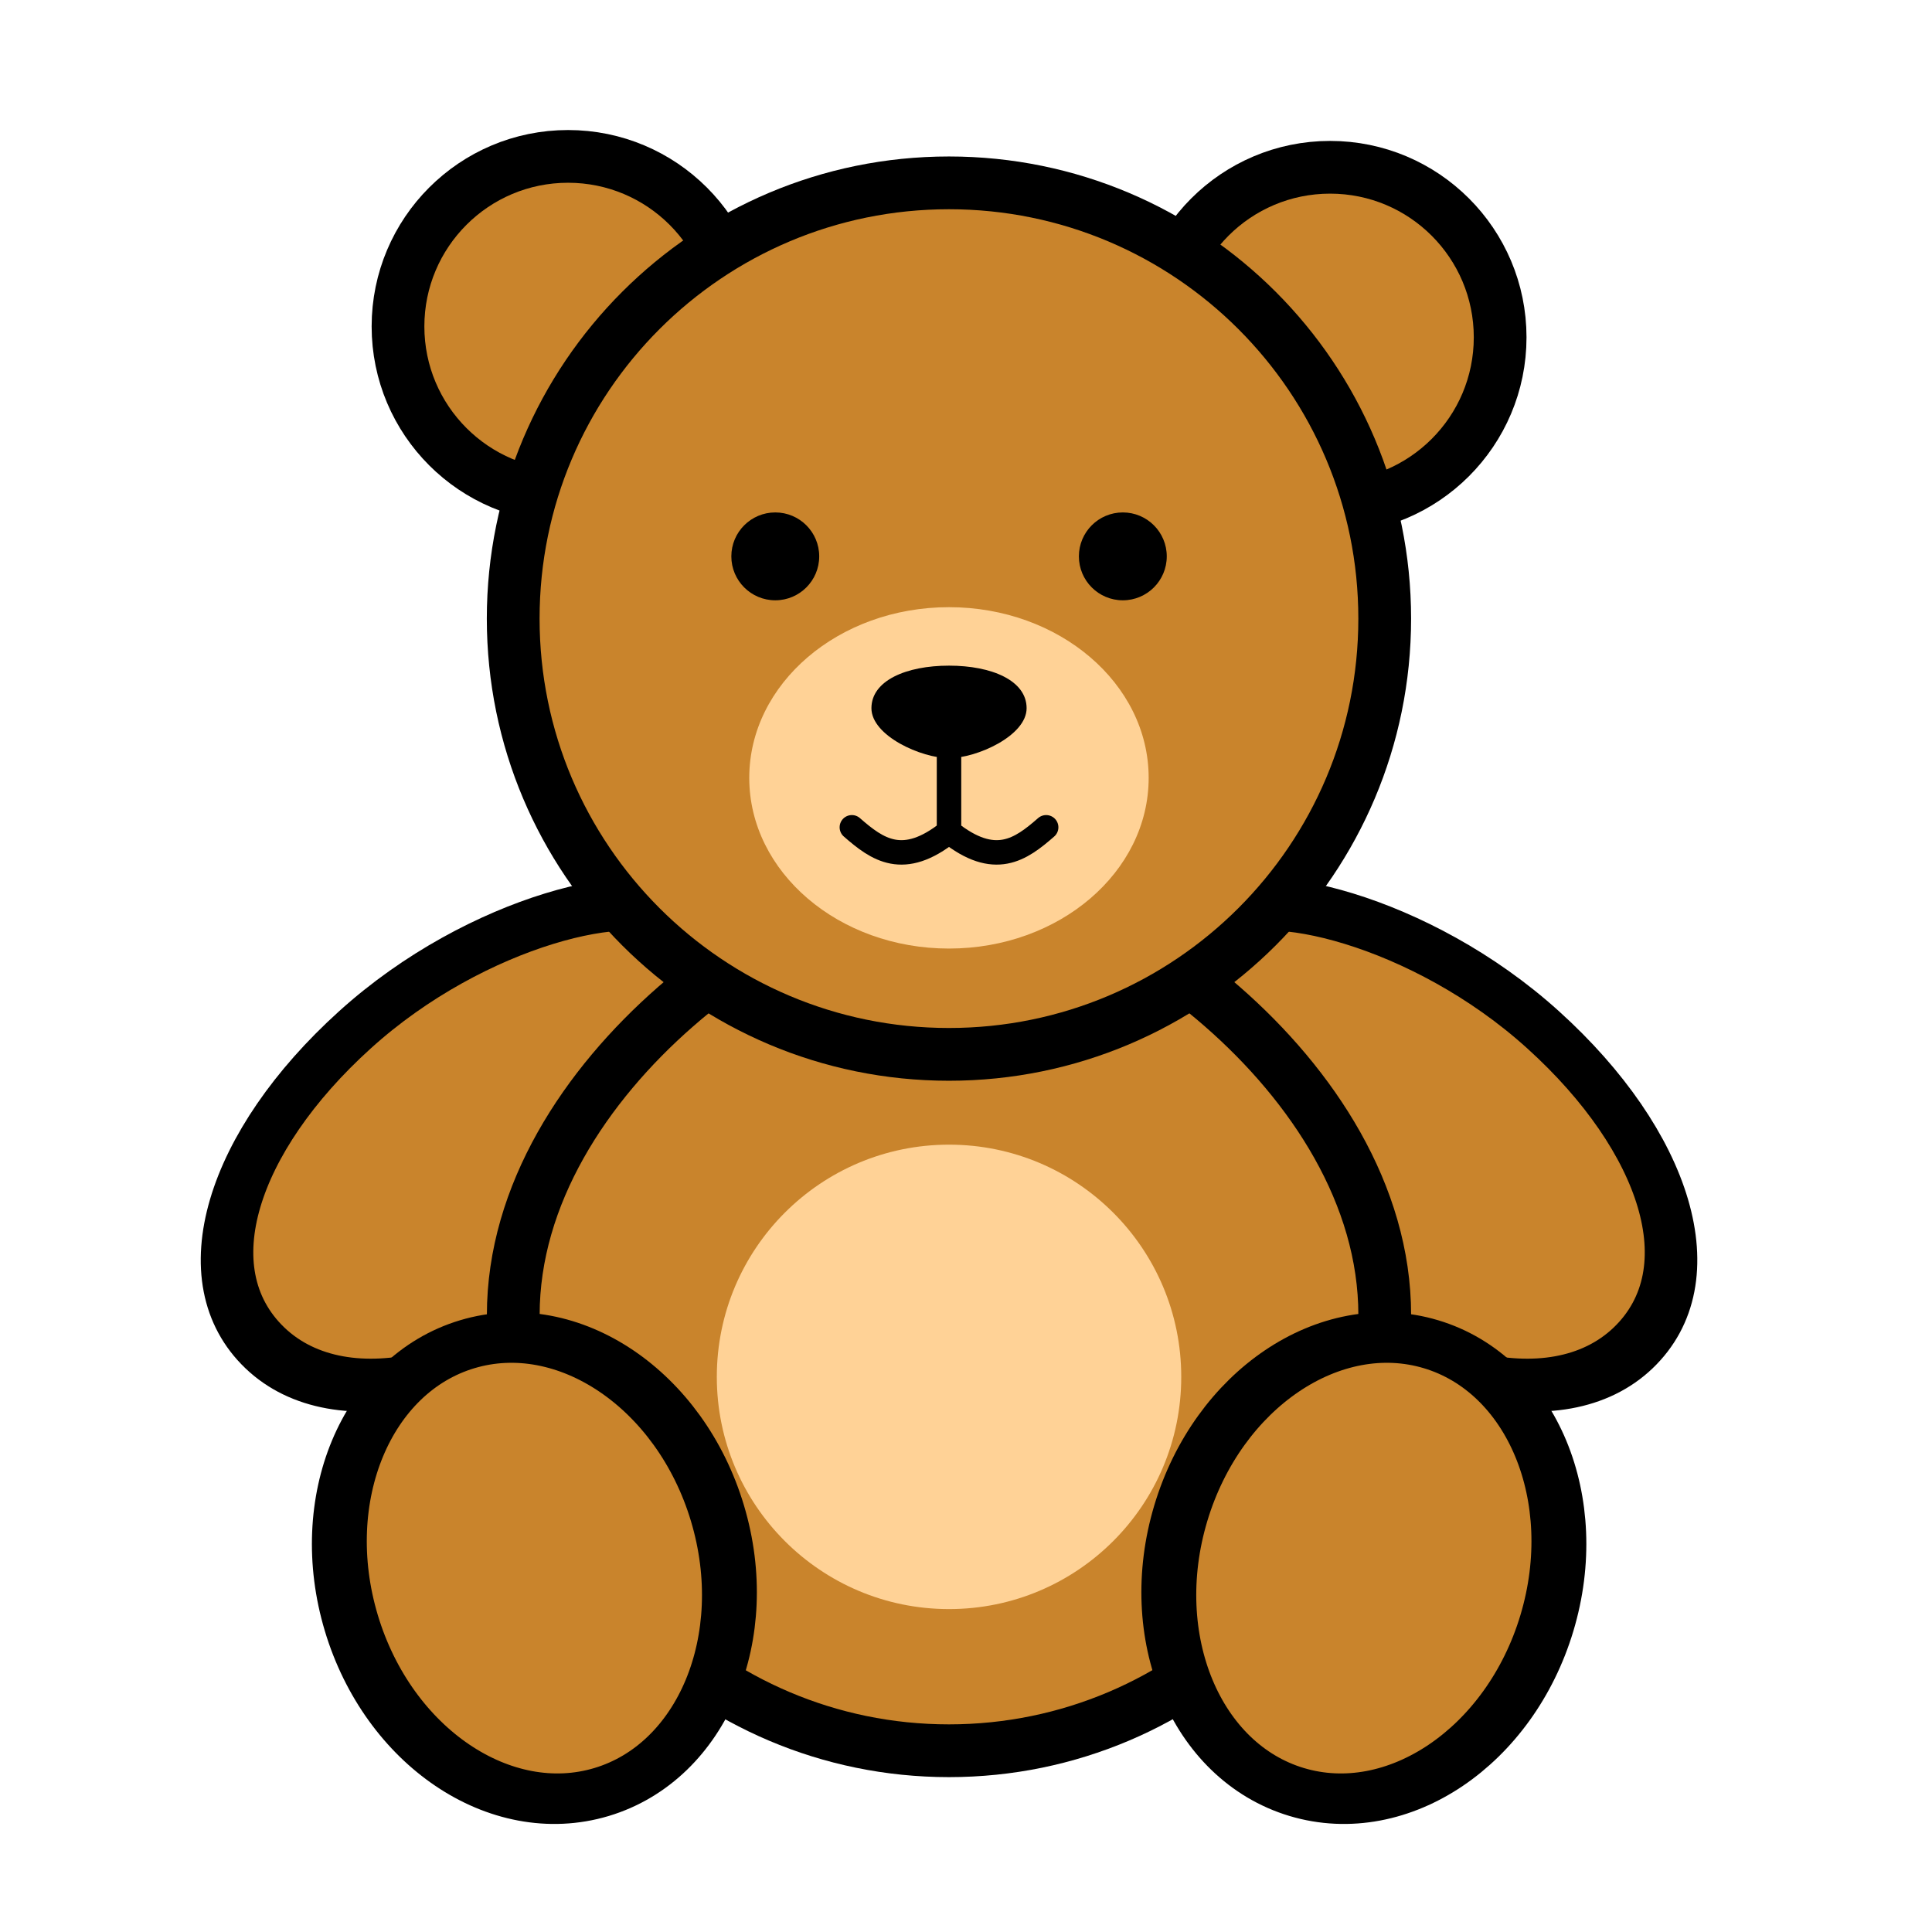
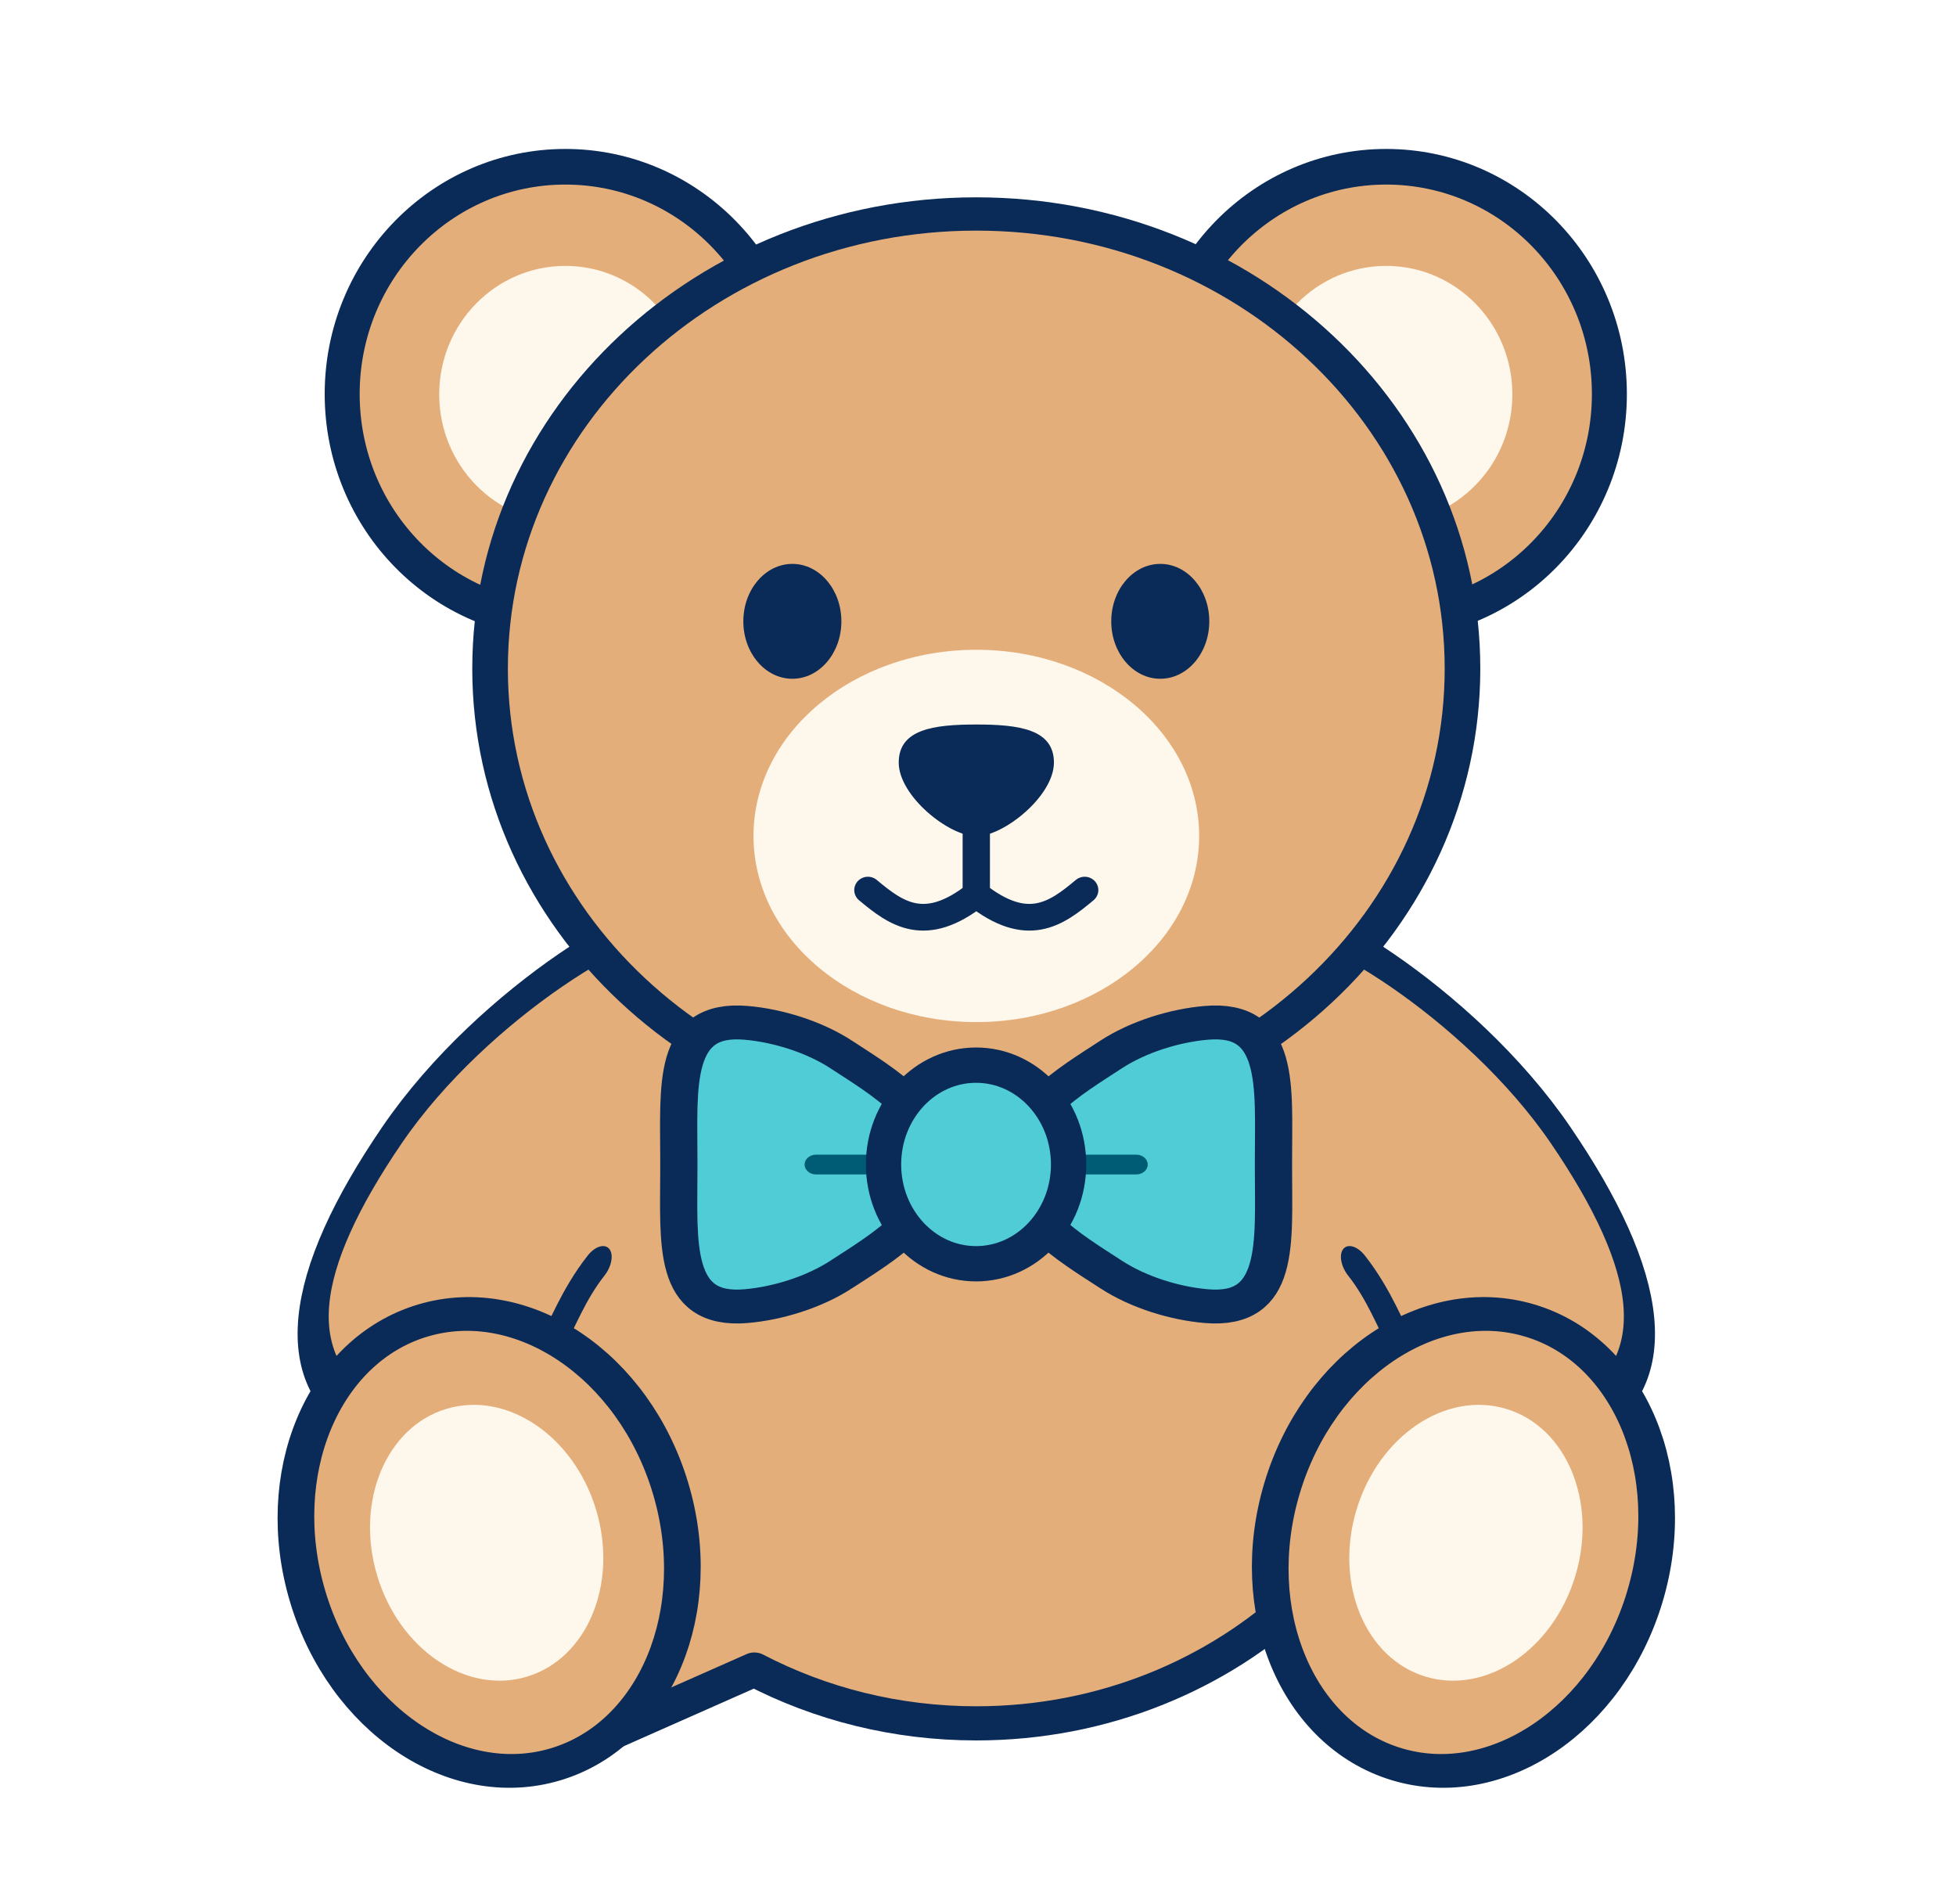
- <svg xmlns="http://www.w3.org/2000/svg" width="100%" height="100%" viewBox="0 0 35 35" version="1.1" xml:space="preserve" style="fill-rule:evenodd;clip-rule:evenodd;stroke-linecap:round;stroke-linejoin:round;stroke-miterlimit:1.585;">
-   <g transform="matrix(1,0,0,1,-2068,-14794)">
-     <g transform="matrix(0.96578,0,0,0.140572,439.011,14026.1)">
-       <g id="_3-4-years" transform="matrix(0.516678,0,0,0.421196,801.275,3194.18)">
-         <g transform="matrix(0.34626,1.84901e-46,0,9.51284,1594.05,-82204.2)">
-           <g transform="matrix(1,0,0,1,-0.368024,0)">
-             <g transform="matrix(0.836366,0,0,0.256569,-5728.68,4910.73)">
-               <circle cx="7334.31" cy="16788.2" r="21.317" style="fill:rgb(201,132,44);stroke:black;stroke-width:6.61px;" />
+ <svg xmlns="http://www.w3.org/2000/svg" width="100%" height="100%" viewBox="0 0 37 36" version="1.1" xml:space="preserve" style="fill-rule:evenodd;clip-rule:evenodd;stroke-linecap:round;stroke-linejoin:round;stroke-miterlimit:1.585;">
+   <g transform="matrix(1,0,0,1,-64,-130)">
+     <g transform="matrix(1,0,0,1,619.8852,0)">
+       <g id="medvedik" transform="matrix(3.65927,0,0,2.021086,6157.344,-9340.394)">
+         <g id="_3-4-years" transform="matrix(0.141062,0,0,0.030304,-2076.133,4522.476)">
+           <g transform="matrix(0.34626,0,0,9.51284,1594.048,-82204.178)">
+             <g transform="matrix(1.126275,0,0,1.100738,-56.61486,-927.247)">
+               <g>
+                 <g transform="matrix(0.983853,0,0,0.314436,-6809.062,3940.419)">
+                   <circle cx="7334.306" cy="16788.206" r="21.317" style="fill:rgb(228,174,122);stroke:rgb(10,42,87);stroke-width:3.34px;" />
+                 </g>
+                 <g transform="matrix(0.556156,0,0,0.177746,-3672.201,6235.208)">
+                   <circle cx="7334.306" cy="16788.206" r="21.317" style="fill:rgb(254,247,235);" />
+                 </g>
+               </g>
+               <g transform="matrix(-1,0,0,1,890.7654,0)">
+                 <g transform="matrix(0.983853,0,0,0.314436,-6809.062,3940.419)">
+                   <circle cx="7334.306" cy="16788.206" r="21.317" style="fill:rgb(228,174,122);stroke:rgb(10,42,87);stroke-width:3.34px;" />
+                 </g>
+                 <g transform="matrix(0.556156,0,0,0.177746,-3672.201,6235.208)">
+                   <circle cx="7334.306" cy="16788.206" r="21.317" style="fill:rgb(254,247,235);" />
+                 </g>
+               </g>
            </g>
-             <g transform="matrix(0.836366,0,0,0.256569,-5648.78,4911.08)">
-               <circle cx="7334.31" cy="16788.2" r="21.317" style="fill:rgb(201,132,44);stroke:black;stroke-width:6.61px;" />
+             <g transform="matrix(0.94856,-0,0,0.273705,-6588.04,4648.963)">
+               <path d="M7368.768,16839.398C7368.768,16839.398 7363.297,16824.619 7363.297,16809.65C7363.297,16781.388 7397.18,16758.443 7414.504,16758.443C7431.828,16758.443 7465.711,16781.388 7465.711,16809.65C7465.711,16837.912 7442.766,16860.857 7414.504,16860.857C7405.525,16860.857 7397.082,16858.541 7389.742,16854.474L7370.013,16863.754L7368.768,16839.398Z" style="fill:rgb(228,174,122);stroke:rgb(10,42,87);stroke-width:4.05px;" />
+             </g>
+             <g transform="matrix(0.548188,0.103203,-0.573674,0.286761,6094.581,3642.64)">
+               <path d="M7322.541,16915.327C7321.815,16918.902 7323.014,16922.209 7322.858,16923.146C7320.745,16935.888 7314.736,16939.453 7304.676,16939.612C7287.789,16939.879 7281.374,16930.757 7282.692,16914.892C7283.997,16899.185 7299.265,16882.546 7304.676,16882.546C7310.612,16882.546 7315.98,16885.863 7319.818,16891.199" style="fill:rgb(228,174,122);stroke:rgb(10,42,87);stroke-width:4.15px;" />
+             </g>
+             <g transform="matrix(-0.548188,0.103203,0.573674,0.286761,-5204.455,3642.64)">
+               <path d="M7322.541,16915.327C7321.815,16918.902 7323.014,16922.209 7322.858,16923.146C7320.745,16935.888 7314.736,16939.453 7304.676,16939.612C7287.789,16939.879 7281.374,16930.757 7282.692,16914.892C7283.997,16899.185 7299.265,16882.546 7304.676,16882.546C7310.612,16882.546 7315.98,16885.863 7319.818,16891.199" style="fill:rgb(228,174,122);stroke:rgb(10,42,87);stroke-width:4.15px;" />
+             </g>
+             <g transform="matrix(1.004893,-0,0,0.288184,-7005.721,4385.355)">
+               <circle cx="7414.504" cy="16809.65" r="51.207" style="fill:rgb(228,174,122);stroke:rgb(10,42,87);stroke-width:3.75px;" />
+             </g>
+             <g transform="matrix(0.810093,-0,0,0.207587,-5554.986,5729.332)">
+               <circle cx="7406.621" cy="16887.986" r="29.111" style="fill:rgb(254,247,235);" />
+             </g>
+             <g transform="matrix(1.016014,0,0,0.992977,0.897147,67.60426)">
+               <g transform="matrix(0.277664,0,0,0.06779,-1619.384,8085.492)">
+                 <path d="M7406.621,16863.223C7422.688,16863.223 7435.733,16865.516 7435.733,16881.583C7435.733,16897.65 7416.967,16917.097 7406.621,16917.097C7396.276,16917.097 7377.51,16897.65 7377.51,16881.583C7377.51,16865.516 7390.555,16863.223 7406.621,16863.223Z" style="fill:rgb(10,42,87);" />
+               </g>
+               <g transform="matrix(0.836366,0,0,0.256569,-5755.491,4919.157)">
+                 <path d="M7390.742,16817.72C7394.292,16820.758 7397.871,16823.423 7404.243,16818.281" style="fill:none;stroke:rgb(10,42,87);stroke-width:3.4px;" />
+               </g>
+               <g transform="matrix(-0.836366,0,0,0.256569,6629.821,4919.157)">
+                 <path d="M7390.742,16817.72C7394.292,16820.758 7397.871,16823.423 7404.243,16818.281L7404.243,16808.103" style="fill:none;stroke:rgb(10,42,87);stroke-width:3.4px;" />
+               </g>
+             </g>
+             <g transform="matrix(1.126275,0,0,1.100738,-56.92946,-928.0591)">
+               <g transform="matrix(1.117589,-0,0,0.41093,-7822.244,2329.769)">
+                 <circle cx="7382.562" cy="16783.65" r="4.122" style="fill:rgb(10,42,87);" />
+               </g>
+               <g transform="matrix(1.117589,-0,0,0.41093,-7787.672,2329.769)">
+                 <circle cx="7382.562" cy="16783.65" r="4.122" style="fill:rgb(10,42,87);" />
+               </g>
+             </g>
+             <g transform="matrix(1,0,0,1,-0.203531,0)">
+               <g transform="matrix(1,0,0,1,1.25902,0)">
+                 <g transform="matrix(0.908915,-0.083629,0.24676,0.25238,-10419.856,5600.856)">
+                   <ellipse cx="7304.676" cy="16911.079" rx="21.117" ry="28.533" style="fill:rgb(228,174,122);stroke:rgb(10,42,87);stroke-width:4.12px;" />
+                 </g>
+                 <g transform="matrix(0.5487,-0.050486,0.148966,0.152359,-6135.064,7050.231)">
+                   <ellipse cx="7304.676" cy="16911.079" rx="21.117" ry="28.533" style="fill:rgb(254,247,235);" />
+                 </g>
+               </g>
+               <g transform="matrix(-1,0,0,1,889.2742,0)">
+                 <g transform="matrix(0.908915,-0.083629,0.24676,0.25238,-10419.856,5600.856)">
+                   <ellipse cx="7304.676" cy="16911.079" rx="21.117" ry="28.533" style="fill:rgb(228,174,122);stroke:rgb(10,42,87);stroke-width:4.12px;" />
+                 </g>
+                 <g transform="matrix(0.5487,-0.050486,0.148966,0.152359,-6135.064,7050.231)">
+                   <ellipse cx="7304.676" cy="16911.079" rx="21.117" ry="28.533" style="fill:rgb(254,247,235);" />
+                 </g>
+               </g>
            </g>
          </g>
-           <g>
-             <g transform="matrix(-0.685842,0.201176,0.757981,0.243177,-7313.25,3662.07)">
-               <path d="M7304.68,16882.5C7316.33,16882.5 7325.79,16895.3 7325.79,16911.1C7325.79,16926.8 7316.33,16939.6 7304.68,16939.6C7293.02,16939.6 7286.25,16927.5 7287.57,16911.7C7288.88,16895.9 7299.27,16882.5 7304.68,16882.5Z" style="fill:rgb(201,132,44);stroke:black;stroke-width:5.39px;" />
+           <g transform="matrix(2.084763,0,0,17.57004,-8803.377,-222292.943)">
+             <rect x="5044.791" y="12958.902" width="32.945" height="32.945" style="fill:none;" />
+           </g>
+         </g>
+         <g transform="matrix(1.131374,0,0,1.131374,231.1443,-616.9055)">
+           <g transform="matrix(1,0,0,1,0.00568,0)">
+             <g transform="matrix(0.40499,0,0,0.667137,-1912.295,4311.767)">
+               <path d="M223.634,576.04C223.802,576.224 223.802,577.422 223.634,577.607C223.438,577.824 223.132,578.029 222.917,578.183C222.598,578.413 222.182,578.547 221.839,578.579C221,578.659 221.08,577.798 221.08,576.882L221.08,576.823L221.08,576.764C221.08,575.848 221,574.987 221.839,575.067C222.182,575.099 222.598,575.233 222.917,575.463C223.132,575.618 223.438,575.822 223.634,576.04Z" style="fill:rgb(80,204,214);stroke:rgb(10,42,87);stroke-width:0.42px;stroke-miterlimit:1.414;" />
            </g>
-             <g transform="matrix(0.685842,0.201176,-0.757981,0.243177,8203.38,3662.07)">
-               <path d="M7304.68,16882.5C7316.33,16882.5 7325.79,16895.3 7325.79,16911.1C7325.79,16926.8 7316.33,16939.6 7304.68,16939.6C7293.02,16939.6 7286.25,16927.5 7287.57,16911.7C7288.88,16895.9 7299.27,16882.5 7304.68,16882.5Z" style="fill:rgb(201,132,44);stroke:black;stroke-width:5.39px;" />
+             <g transform="matrix(0.316003,0,0,0.494784,-1891.332,4411.429)">
+               <path d="M220.432,576.329L218.982,576.329" style="fill:none;stroke:rgb(0,92,117);stroke-width:0.33px;stroke-miterlimit:1.414;" />
            </g>
          </g>
-           <g transform="matrix(0.892227,-2.16888e-63,0,0.273705,-6170.36,4648.96)">
-             <path d="M7414.5,16758.4C7431.83,16758.4 7465.71,16781.4 7465.71,16809.7C7465.71,16837.9 7442.77,16860.9 7414.5,16860.9C7386.24,16860.9 7363.3,16837.9 7363.3,16809.7C7363.3,16781.4 7397.18,16758.4 7414.5,16758.4Z" style="fill:rgb(201,132,44);stroke:black;stroke-width:6.2px;" />
-           </g>
-           <g transform="matrix(0.892227,-2.16888e-63,0,0.273705,-6170.36,4626.56)">
-             <circle cx="7414.5" cy="16809.7" r="51.207" style="fill:rgb(201,132,44);stroke:black;stroke-width:6.2px;" />
-           </g>
-           <g transform="matrix(0.836366,-2.03309e-63,0,0.256569,-5749.58,4918.91)">
-             <circle cx="7406.62" cy="16888" r="29.111" style="fill:rgb(255,210,150);" />
-           </g>
-           <g transform="matrix(0.719267,-1.74844e-63,0,0.188589,-4882.28,6047.69)">
-             <circle cx="7406.62" cy="16888" r="29.111" style="fill:rgb(255,210,150);" />
-           </g>
-           <g transform="matrix(0.902101,0,0,0.902101,50.6959,904.116)">
-             <g transform="matrix(0.309798,0,0,0.0611958,-1857.39,8196.34)">
-               <path d="M7406.62,16863.2C7422.69,16863.2 7435.73,16871.9 7435.73,16888C7435.73,16904.1 7416.97,16917.1 7406.62,16917.1C7396.28,16917.1 7377.51,16904.1 7377.51,16888C7377.51,16871.9 7390.56,16863.2 7406.62,16863.2Z" />
+           <g transform="matrix(-1,0,0,1,-3642.797,0)">
+             <g transform="matrix(0.40499,0,0,0.667137,-1912.295,4311.767)">
+               <path d="M223.634,576.04C223.802,576.224 223.802,577.422 223.634,577.607C223.438,577.824 223.132,578.029 222.917,578.183C222.598,578.413 222.182,578.547 221.839,578.579C221,578.659 221.08,577.798 221.08,576.882L221.08,576.823L221.08,576.764C221.08,575.848 221,574.987 221.839,575.067C222.182,575.099 222.598,575.233 222.917,575.463C223.132,575.618 223.438,575.822 223.634,576.04Z" style="fill:rgb(80,204,214);stroke:rgb(10,42,87);stroke-width:0.42px;stroke-miterlimit:1.414;" />
            </g>
-             <g transform="matrix(0.836366,0,0,0.256569,-5755.49,4919.16)">
-               <path d="M7390.74,16817.7C7394.29,16820.8 7397.87,16823.4 7404.24,16818.3" style="fill:none;stroke:black;stroke-width:3.4px;" />
-             </g>
-             <g transform="matrix(-0.836366,0,0,0.256569,6629.82,4919.16)">
-               <path d="M7390.74,16817.7C7394.29,16820.8 7397.87,16823.4 7404.24,16818.3L7404.24,16808.1" style="fill:none;stroke:black;stroke-width:3.4px;" />
+             <g transform="matrix(0.316003,0,0,0.494784,-1891.332,4411.429)">
+               <path d="M220.432,576.329L218.982,576.329" style="fill:none;stroke:rgb(0,92,117);stroke-width:0.33px;stroke-miterlimit:1.414;" />
            </g>
          </g>
-           <g transform="matrix(1,0,0,1,-0.647349,0)">
-             <g transform="matrix(1.11759,2.71671e-63,0,0.342839,-7823.18,3471.35)">
-               <circle cx="7382.56" cy="16783.7" r="4.122" />
-             </g>
-             <g transform="matrix(1.11759,2.71671e-63,0,0.342839,-7786.74,3471.35)">
-               <circle cx="7382.56" cy="16783.7" r="4.122" />
-             </g>
+           <g transform="matrix(0.273279,0,0,0.494784,-1882.119,4411.155)">
+             <ellipse cx="222.201" cy="576.882" rx="1.547" ry="1.66" style="fill:rgb(80,204,214);stroke:rgb(10,42,87);stroke-width:0.59px;stroke-miterlimit:1.414;" />
          </g>
-           <g transform="matrix(1,0,0,1,-1.02578,0)">
-             <g transform="matrix(0.908915,-0.0836292,0.24676,0.25238,-10409.7,5600.86)">
-               <ellipse cx="7304.68" cy="16911.1" rx="21.117" ry="28.533" style="fill:rgb(201,132,44);stroke:black;stroke-width:6.11px;" />
-             </g>
-             <g transform="matrix(-0.908915,-0.0836292,-0.24676,0.25238,11301.9,5600.86)">
-               <ellipse cx="7304.68" cy="16911.1" rx="21.117" ry="28.533" style="fill:rgb(201,132,44);stroke:black;stroke-width:6.11px;" />
-             </g>
-           </g>
-         </g>
-         <g transform="matrix(2.08476,0,0,17.57,-8803.38,-222293)">
-           <rect x="5044.79" y="12958.9" width="32.945" height="32.945" style="fill:none;" />
        </g>
      </g>
    </g>
  </g>
</svg>
